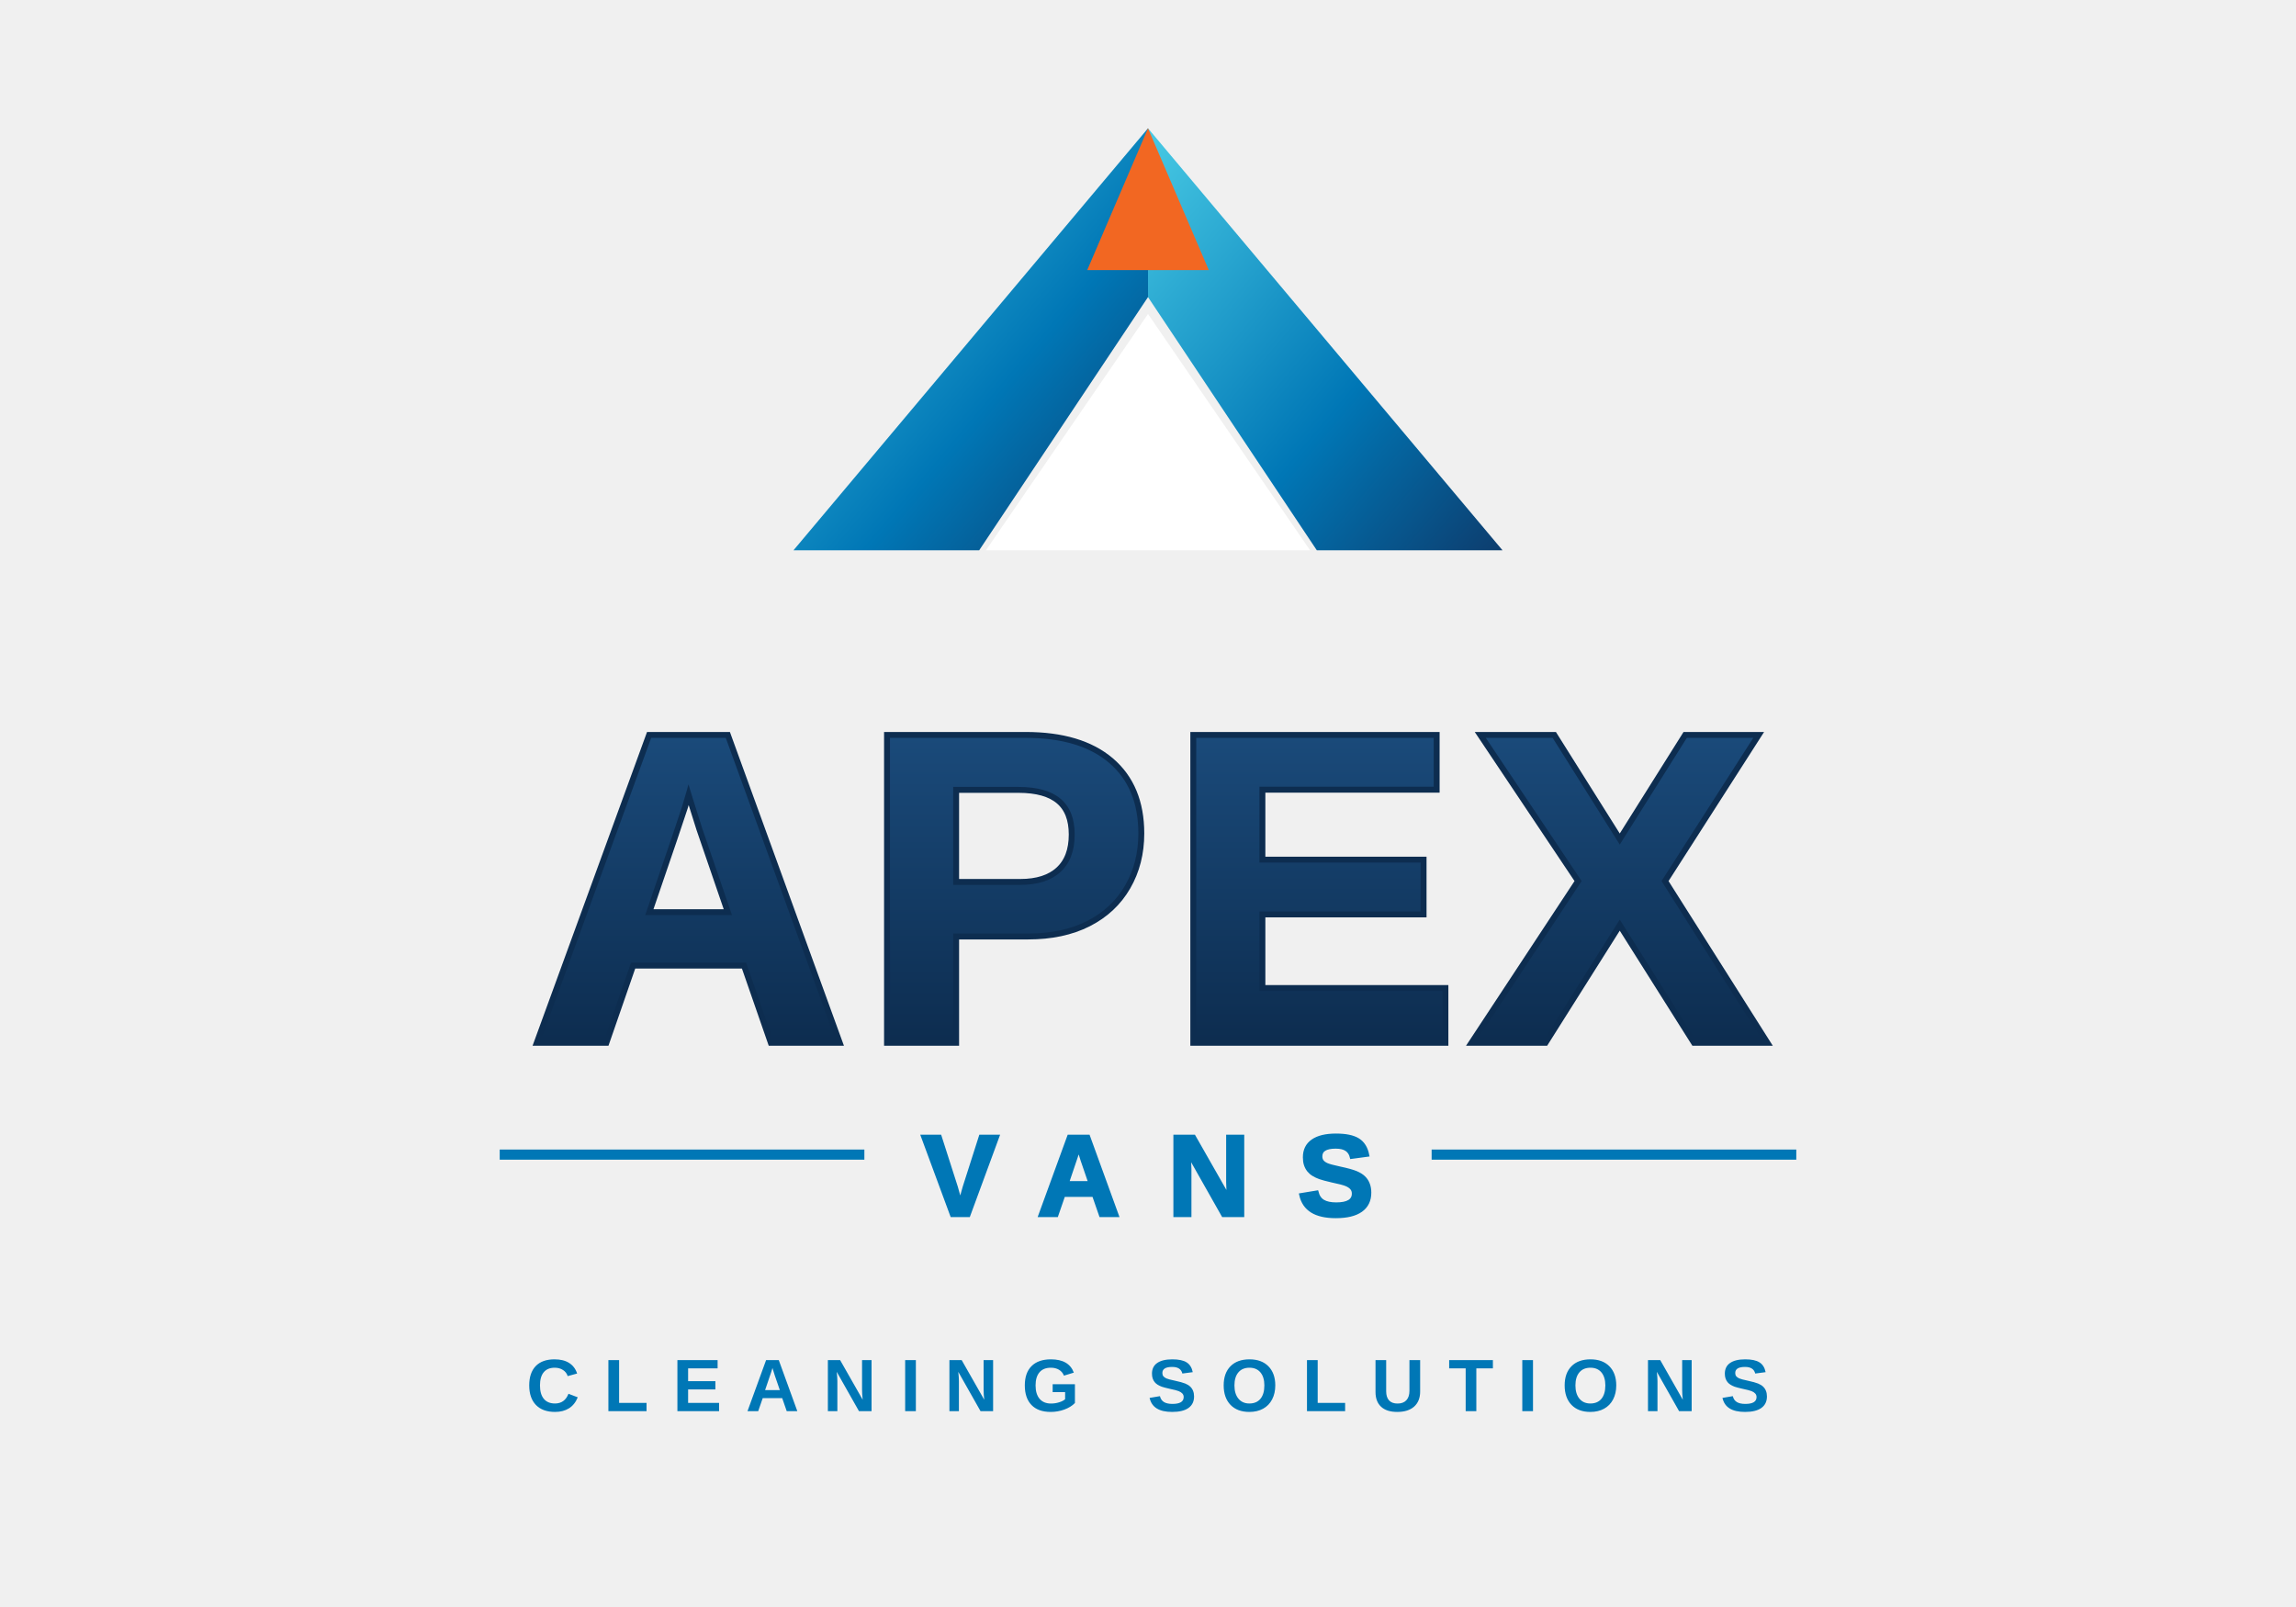
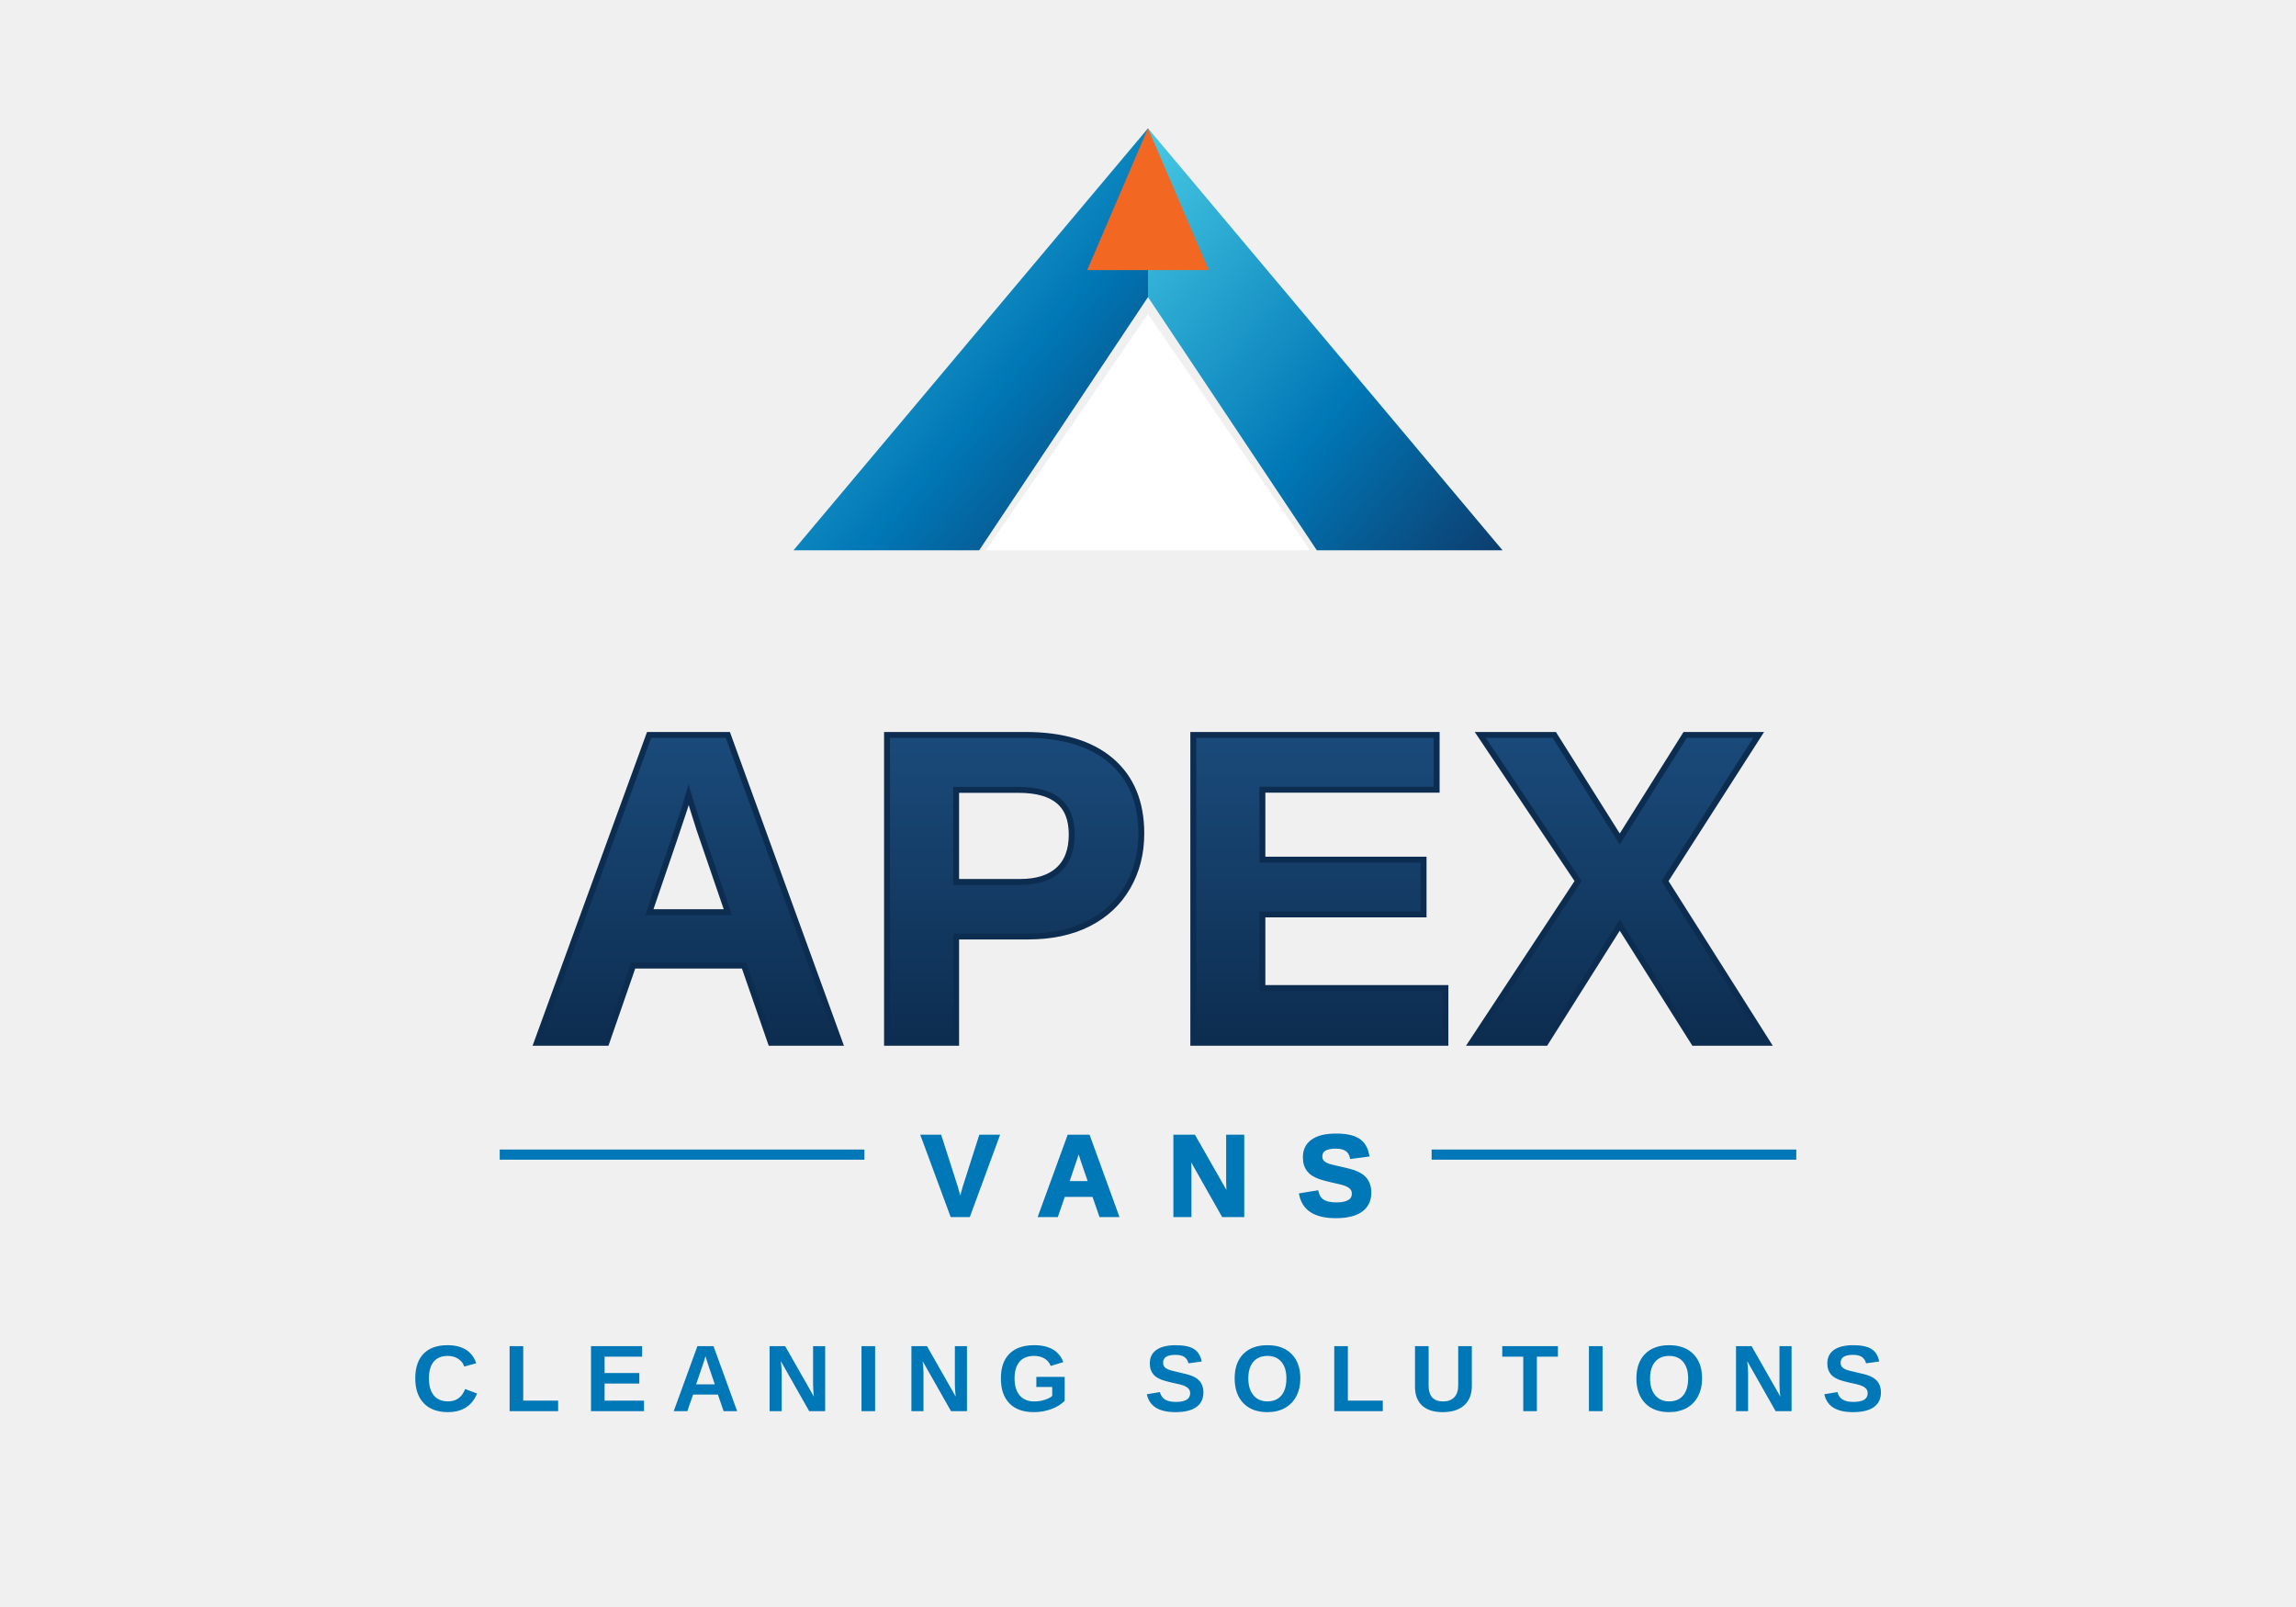
<svg xmlns="http://www.w3.org/2000/svg" width="400" height="280" viewBox="0 0 680 460">
  <defs>
    <linearGradient id="mGrad" x1="0%" y1="0%" x2="100%" y2="100%">
      <stop offset="0%" style="stop-color:#48cae4" />
      <stop offset="60%" style="stop-color:#0077b6" />
      <stop offset="100%" style="stop-color:#0d3d6e" />
    </linearGradient>
    <linearGradient id="aGrad" x1="0%" y1="0%" x2="0%" y2="100%">
      <stop offset="0%" style="stop-color:#1a4a7a" />
      <stop offset="100%" style="stop-color:#0d2d50" />
    </linearGradient>
  </defs>
  <polygon points="235,155 290,155 340,80 340,30" fill="url(#mGrad)" />
  <polygon points="445,155 390,155 340,80 340,30" fill="url(#mGrad)" />
  <polygon points="340,85 388,155 292,155" fill="white" />
  <polygon points="340,30 358,72 322,72" fill="#f26722" />
  <text x="340" y="300" text-anchor="middle" style="font-family:'Arial Black',Arial,sans-serif;font-size:130px;font-weight:900;letter-spacing:4px;fill:url(#aGrad);stroke:#0d2d50;stroke-width:3.5px;paint-order:stroke fill;">APEX</text>
  <line x1="148" y1="334" x2="256" y2="334" stroke="#0077b6" stroke-width="3" />
  <text x="340" y="352" text-anchor="middle" style="font-family:'Arial Black',Arial,sans-serif;font-size:34px;font-weight:900;letter-spacing:14px;fill:#0077b6;stroke:#0077b6;stroke-width:1px;paint-order:stroke fill;">VANS</text>
  <line x1="424" y1="334" x2="532" y2="334" stroke="#0077b6" stroke-width="3" />
-   <text x="340" y="410" text-anchor="middle" style="font-family:Arial,sans-serif;font-size:22px;font-weight:700;letter-spacing:7px;fill:#0077b6">CLEANING SOLUTIONS</text>
+   <text x="340" y="410" text-anchor="middle" style="font-family:Arial,sans-serif;font-size:28px;font-weight:750;letter-spacing:7px;fill:#0077b6">CLEANING SOLUTIONS</text>
</svg>
